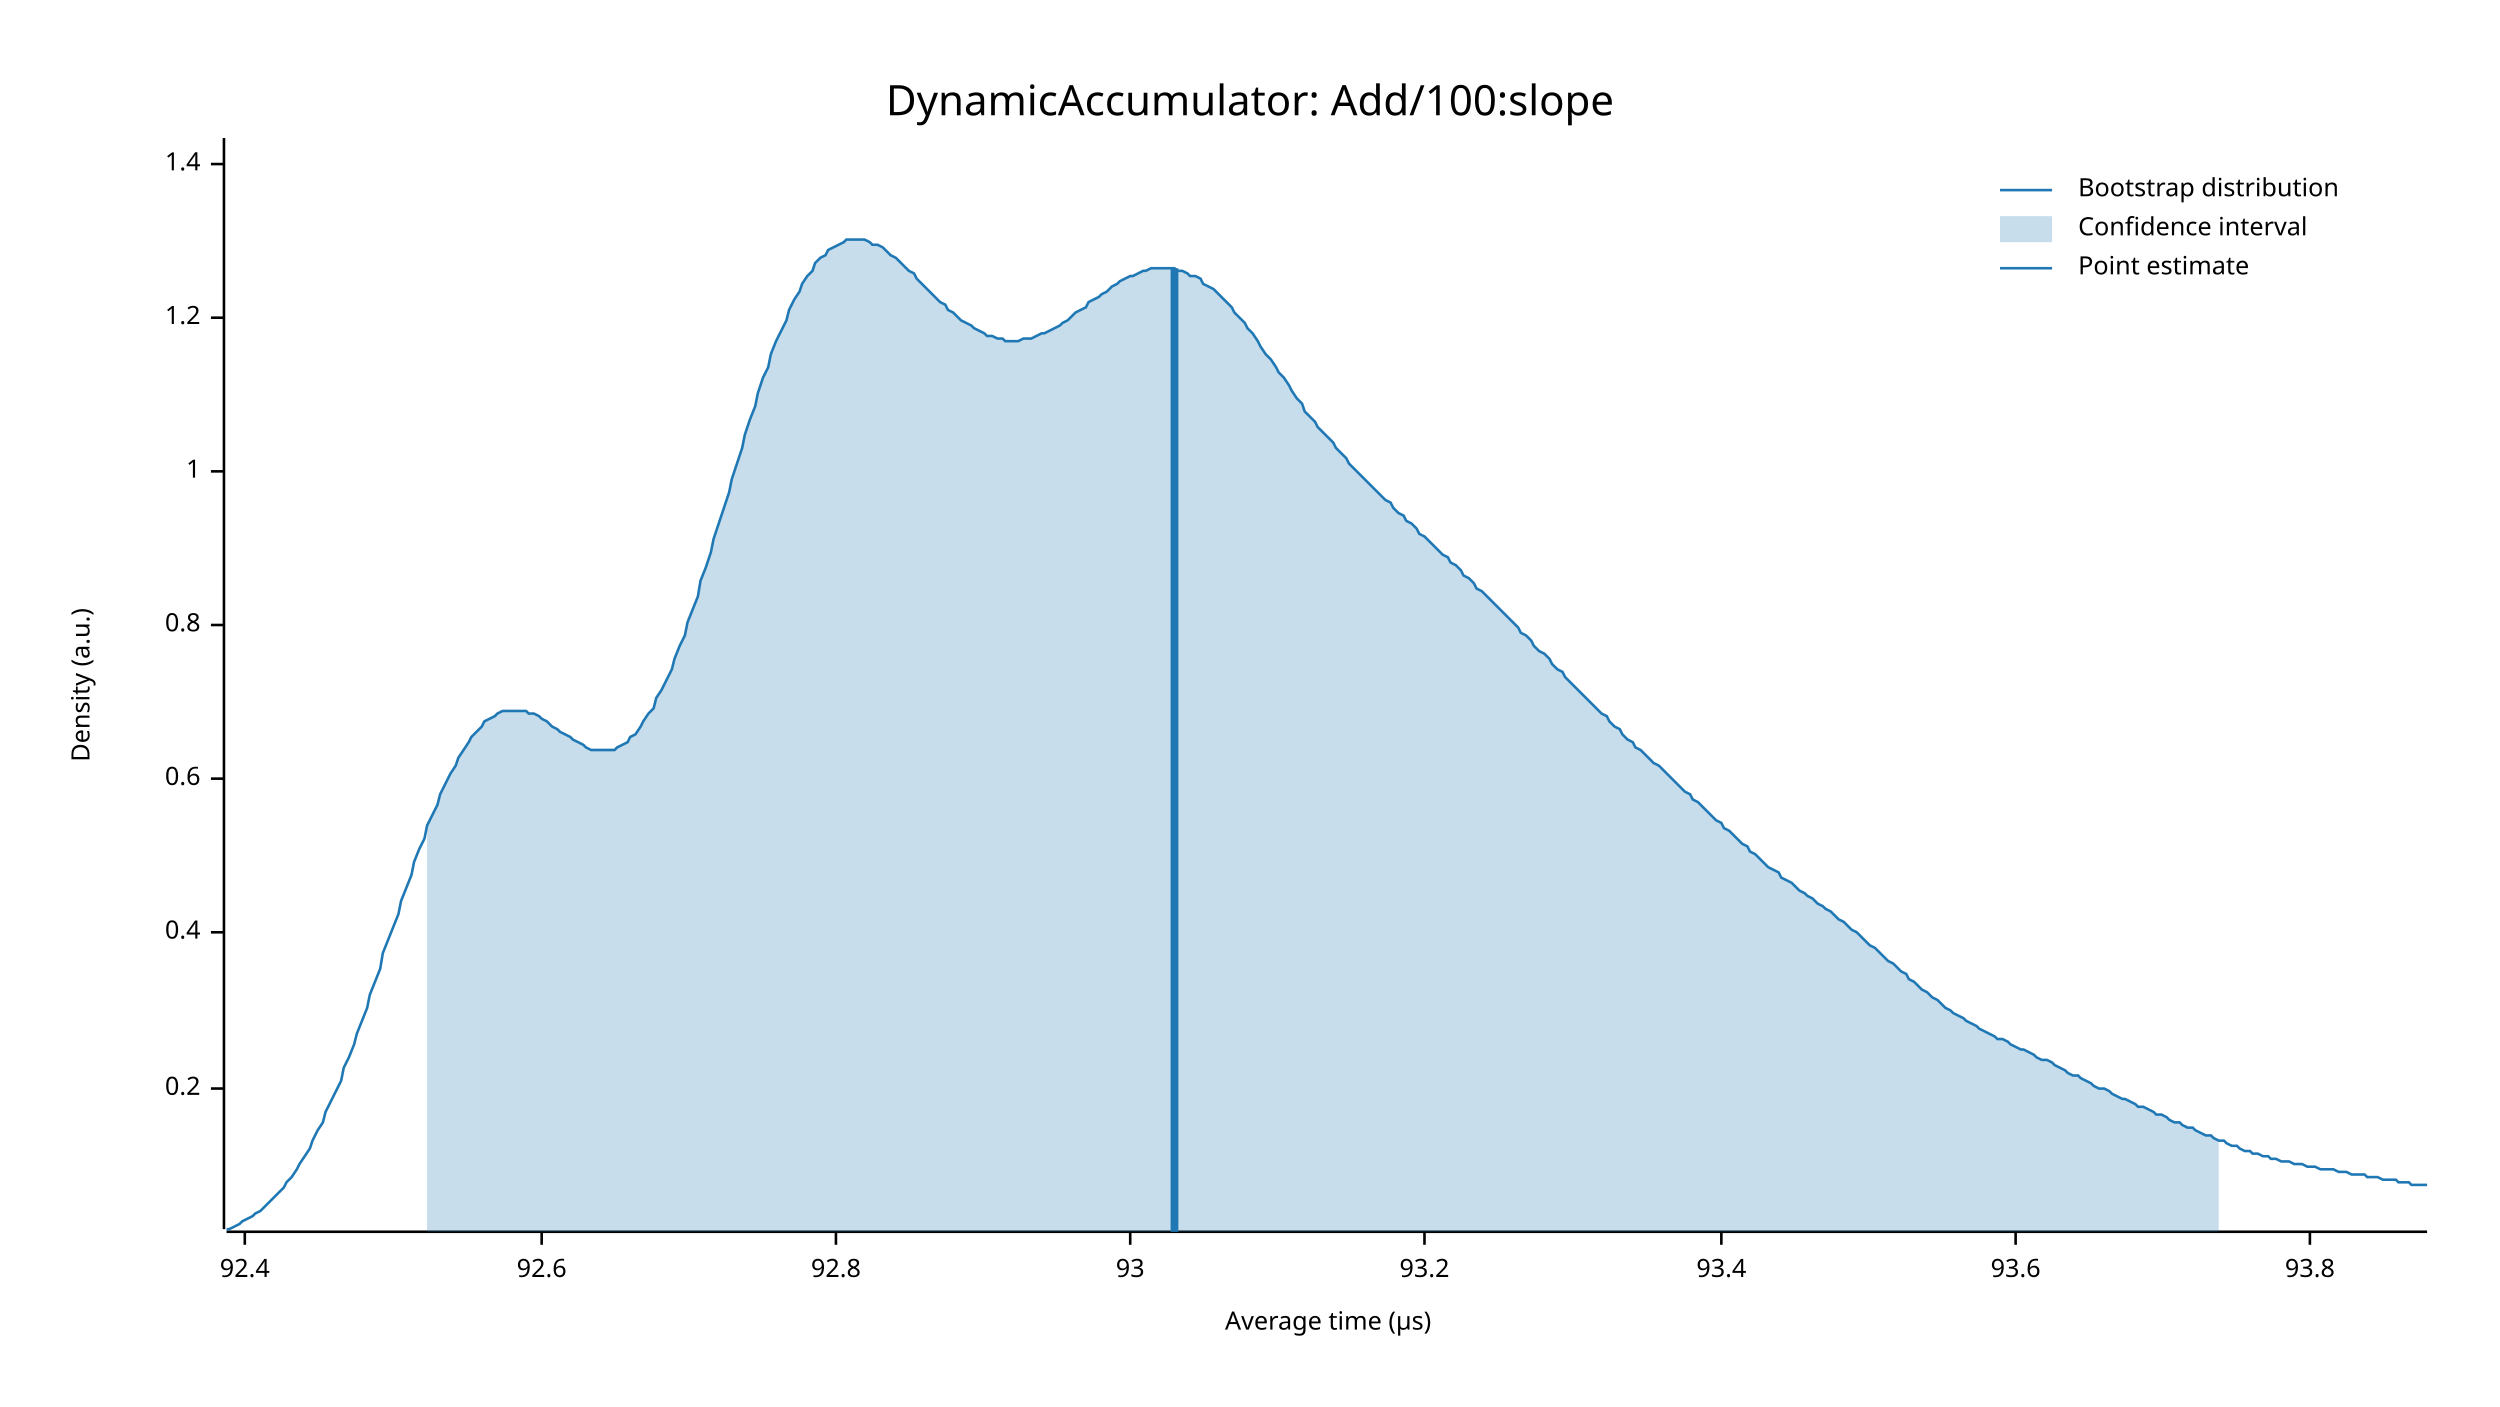
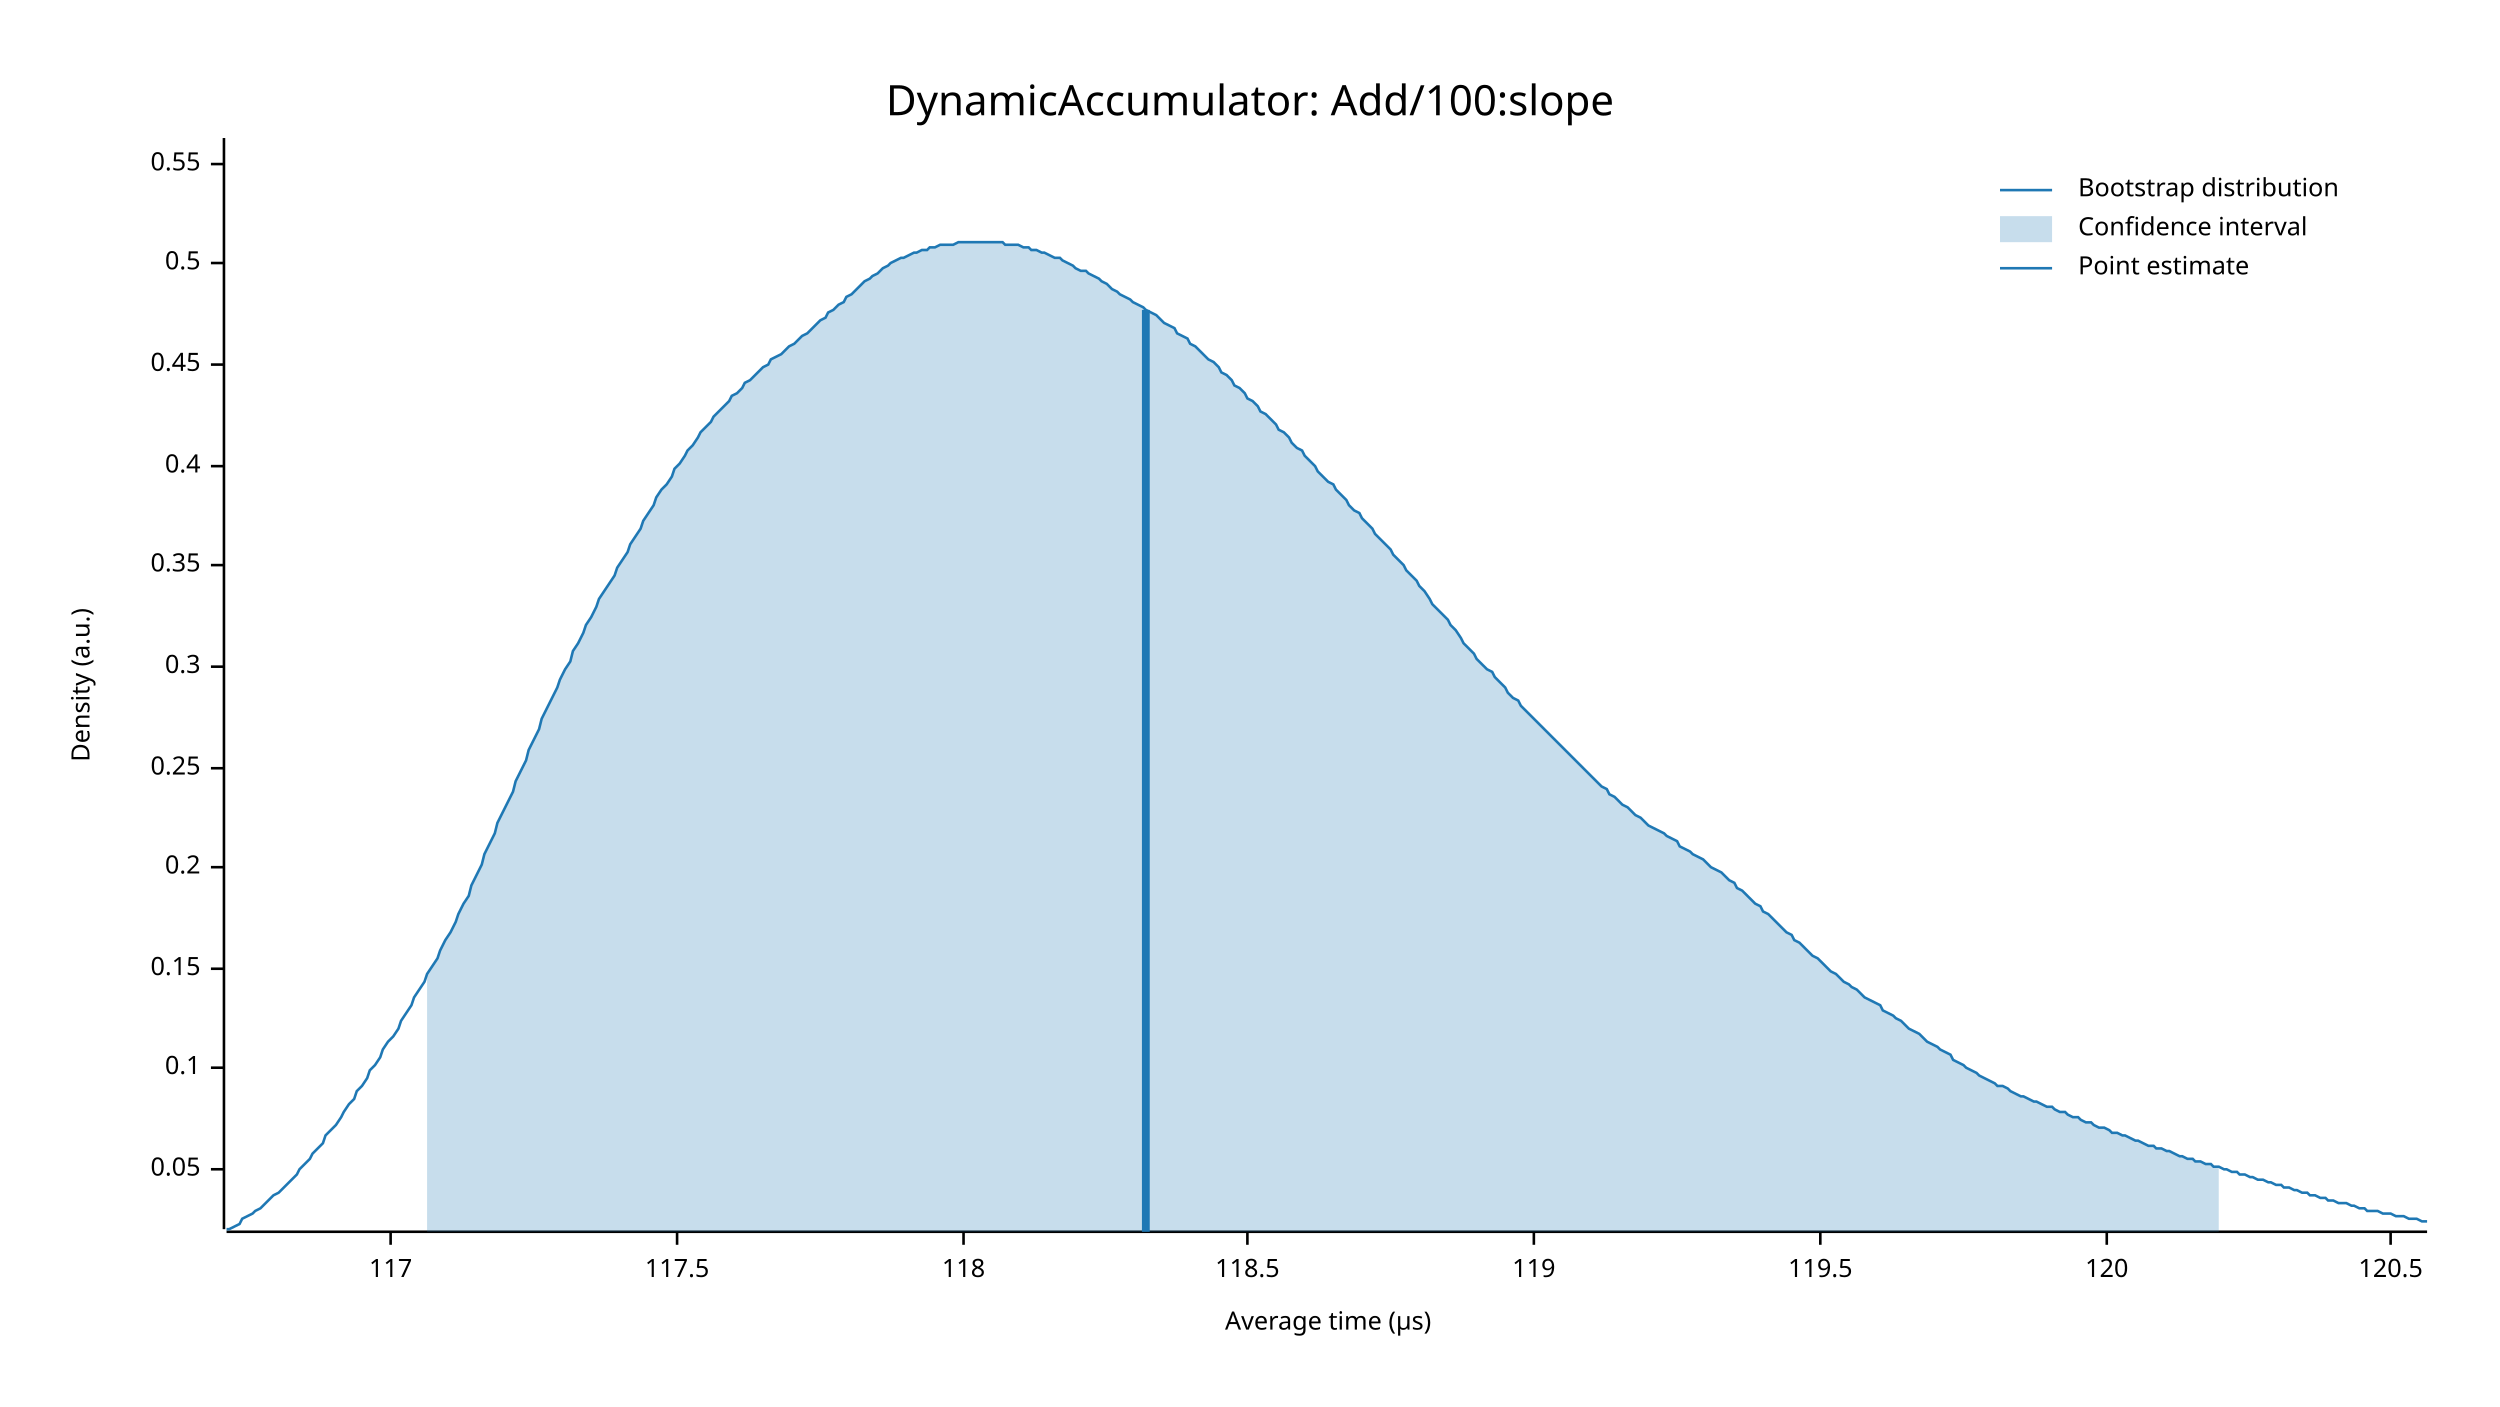
<svg xmlns="http://www.w3.org/2000/svg" width="960" height="540" viewBox="0 0 960 540">
  <text x="480" y="32" dy="0.76em" text-anchor="middle" font-family="sans-serif" font-size="16.129" opacity="1" fill="#000000">
DynamicAccumulator: Add/100:slope
</text>
  <text x="27" y="263" dy="0.76em" text-anchor="middle" font-family="sans-serif" font-size="9.677" opacity="1" fill="#000000" transform="rotate(270, 27, 263)">
Density (a.u.)
</text>
  <text x="510" y="513" dy="-0.5ex" text-anchor="middle" font-family="sans-serif" font-size="9.677" opacity="1" fill="#000000">
Average time (µs)
</text>
  <polyline fill="none" opacity="1" stroke="#000000" stroke-width="1" points="86,53 86,472 " />
-   <text x="77" y="418" dy="0.5ex" text-anchor="end" font-family="sans-serif" font-size="9.677" opacity="1" fill="#000000">
+   <text x="77" y="449" dy="0.5ex" text-anchor="end" font-family="sans-serif" font-size="9.677" opacity="1" fill="#000000">
+ 0.05
+ </text>
+   <polyline fill="none" opacity="1" stroke="#000000" stroke-width="1" points="81,449 86,449 " />
+   <text x="77" y="410" dy="0.5ex" text-anchor="end" font-family="sans-serif" font-size="9.677" opacity="1" fill="#000000">
+ 0.1
+ </text>
+   <polyline fill="none" opacity="1" stroke="#000000" stroke-width="1" points="81,410 86,410 " />
+   <text x="77" y="372" dy="0.5ex" text-anchor="end" font-family="sans-serif" font-size="9.677" opacity="1" fill="#000000">
+ 0.15
+ </text>
+   <polyline fill="none" opacity="1" stroke="#000000" stroke-width="1" points="81,372 86,372 " />
+   <text x="77" y="333" dy="0.5ex" text-anchor="end" font-family="sans-serif" font-size="9.677" opacity="1" fill="#000000">
0.2
</text>
-   <polyline fill="none" opacity="1" stroke="#000000" stroke-width="1" points="81,418 86,418 " />
-   <text x="77" y="358" dy="0.5ex" text-anchor="end" font-family="sans-serif" font-size="9.677" opacity="1" fill="#000000">
+   <polyline fill="none" opacity="1" stroke="#000000" stroke-width="1" points="81,333 86,333 " />
+   <text x="77" y="295" dy="0.5ex" text-anchor="end" font-family="sans-serif" font-size="9.677" opacity="1" fill="#000000">
+ 0.25
+ </text>
+   <polyline fill="none" opacity="1" stroke="#000000" stroke-width="1" points="81,295 86,295 " />
+   <text x="77" y="256" dy="0.5ex" text-anchor="end" font-family="sans-serif" font-size="9.677" opacity="1" fill="#000000">
+ 0.3
+ </text>
+   <polyline fill="none" opacity="1" stroke="#000000" stroke-width="1" points="81,256 86,256 " />
+   <text x="77" y="217" dy="0.5ex" text-anchor="end" font-family="sans-serif" font-size="9.677" opacity="1" fill="#000000">
+ 0.35
+ </text>
+   <polyline fill="none" opacity="1" stroke="#000000" stroke-width="1" points="81,217 86,217 " />
+   <text x="77" y="179" dy="0.5ex" text-anchor="end" font-family="sans-serif" font-size="9.677" opacity="1" fill="#000000">
0.4
</text>
-   <polyline fill="none" opacity="1" stroke="#000000" stroke-width="1" points="81,358 86,358 " />
-   <text x="77" y="299" dy="0.5ex" text-anchor="end" font-family="sans-serif" font-size="9.677" opacity="1" fill="#000000">
- 0.6
+   <polyline fill="none" opacity="1" stroke="#000000" stroke-width="1" points="81,179 86,179 " />
+   <text x="77" y="140" dy="0.5ex" text-anchor="end" font-family="sans-serif" font-size="9.677" opacity="1" fill="#000000">
+ 0.45
</text>
-   <polyline fill="none" opacity="1" stroke="#000000" stroke-width="1" points="81,299 86,299 " />
-   <text x="77" y="240" dy="0.5ex" text-anchor="end" font-family="sans-serif" font-size="9.677" opacity="1" fill="#000000">
- 0.8
+   <polyline fill="none" opacity="1" stroke="#000000" stroke-width="1" points="81,140 86,140 " />
+   <text x="77" y="101" dy="0.5ex" text-anchor="end" font-family="sans-serif" font-size="9.677" opacity="1" fill="#000000">
+ 0.5
</text>
-   <polyline fill="none" opacity="1" stroke="#000000" stroke-width="1" points="81,240 86,240 " />
-   <text x="77" y="181" dy="0.5ex" text-anchor="end" font-family="sans-serif" font-size="9.677" opacity="1" fill="#000000">
- 1
- </text>
-   <polyline fill="none" opacity="1" stroke="#000000" stroke-width="1" points="81,181 86,181 " />
-   <text x="77" y="122" dy="0.5ex" text-anchor="end" font-family="sans-serif" font-size="9.677" opacity="1" fill="#000000">
- 1.2
- </text>
-   <polyline fill="none" opacity="1" stroke="#000000" stroke-width="1" points="81,122 86,122 " />
+   <polyline fill="none" opacity="1" stroke="#000000" stroke-width="1" points="81,101 86,101 " />
  <text x="77" y="63" dy="0.5ex" text-anchor="end" font-family="sans-serif" font-size="9.677" opacity="1" fill="#000000">
- 1.4
+ 0.55
</text>
  <polyline fill="none" opacity="1" stroke="#000000" stroke-width="1" points="81,63 86,63 " />
  <polyline fill="none" opacity="1" stroke="#000000" stroke-width="1" points="87,473 932,473 " />
-   <text x="94" y="483" dy="0.76em" text-anchor="middle" font-family="sans-serif" font-size="9.677" opacity="1" fill="#000000">
- 92.4
+   <text x="150" y="483" dy="0.76em" text-anchor="middle" font-family="sans-serif" font-size="9.677" opacity="1" fill="#000000">
+ 117
</text>
-   <polyline fill="none" opacity="1" stroke="#000000" stroke-width="1" points="94,473 94,478 " />
-   <text x="208" y="483" dy="0.76em" text-anchor="middle" font-family="sans-serif" font-size="9.677" opacity="1" fill="#000000">
- 92.6
+   <polyline fill="none" opacity="1" stroke="#000000" stroke-width="1" points="150,473 150,478 " />
+   <text x="260" y="483" dy="0.76em" text-anchor="middle" font-family="sans-serif" font-size="9.677" opacity="1" fill="#000000">
+ 117.5
</text>
-   <polyline fill="none" opacity="1" stroke="#000000" stroke-width="1" points="208,473 208,478 " />
-   <text x="321" y="483" dy="0.76em" text-anchor="middle" font-family="sans-serif" font-size="9.677" opacity="1" fill="#000000">
- 92.8
+   <polyline fill="none" opacity="1" stroke="#000000" stroke-width="1" points="260,473 260,478 " />
+   <text x="370" y="483" dy="0.76em" text-anchor="middle" font-family="sans-serif" font-size="9.677" opacity="1" fill="#000000">
+ 118
</text>
-   <polyline fill="none" opacity="1" stroke="#000000" stroke-width="1" points="321,473 321,478 " />
-   <text x="434" y="483" dy="0.76em" text-anchor="middle" font-family="sans-serif" font-size="9.677" opacity="1" fill="#000000">
- 93
+   <polyline fill="none" opacity="1" stroke="#000000" stroke-width="1" points="370,473 370,478 " />
+   <text x="479" y="483" dy="0.76em" text-anchor="middle" font-family="sans-serif" font-size="9.677" opacity="1" fill="#000000">
+ 118.5
</text>
-   <polyline fill="none" opacity="1" stroke="#000000" stroke-width="1" points="434,473 434,478 " />
-   <text x="547" y="483" dy="0.76em" text-anchor="middle" font-family="sans-serif" font-size="9.677" opacity="1" fill="#000000">
- 93.2
+   <polyline fill="none" opacity="1" stroke="#000000" stroke-width="1" points="479,473 479,478 " />
+   <text x="589" y="483" dy="0.76em" text-anchor="middle" font-family="sans-serif" font-size="9.677" opacity="1" fill="#000000">
+ 119
</text>
-   <polyline fill="none" opacity="1" stroke="#000000" stroke-width="1" points="547,473 547,478 " />
-   <text x="661" y="483" dy="0.76em" text-anchor="middle" font-family="sans-serif" font-size="9.677" opacity="1" fill="#000000">
- 93.4
+   <polyline fill="none" opacity="1" stroke="#000000" stroke-width="1" points="589,473 589,478 " />
+   <text x="699" y="483" dy="0.76em" text-anchor="middle" font-family="sans-serif" font-size="9.677" opacity="1" fill="#000000">
+ 119.5
</text>
-   <polyline fill="none" opacity="1" stroke="#000000" stroke-width="1" points="661,473 661,478 " />
-   <text x="774" y="483" dy="0.76em" text-anchor="middle" font-family="sans-serif" font-size="9.677" opacity="1" fill="#000000">
- 93.6
+   <polyline fill="none" opacity="1" stroke="#000000" stroke-width="1" points="699,473 699,478 " />
+   <text x="809" y="483" dy="0.76em" text-anchor="middle" font-family="sans-serif" font-size="9.677" opacity="1" fill="#000000">
+ 120
</text>
-   <polyline fill="none" opacity="1" stroke="#000000" stroke-width="1" points="774,473 774,478 " />
-   <text x="887" y="483" dy="0.76em" text-anchor="middle" font-family="sans-serif" font-size="9.677" opacity="1" fill="#000000">
- 93.8
+   <polyline fill="none" opacity="1" stroke="#000000" stroke-width="1" points="809,473 809,478 " />
+   <text x="918" y="483" dy="0.76em" text-anchor="middle" font-family="sans-serif" font-size="9.677" opacity="1" fill="#000000">
+ 120.5
</text>
-   <polyline fill="none" opacity="1" stroke="#000000" stroke-width="1" points="887,473 887,478 " />
-   <polyline fill="none" opacity="1" stroke="#1F78B4" stroke-width="1" points="87,472 88,472 90,471 92,470 93,469 95,468 97,467 98,466 100,465 102,463 103,462 105,460 107,458 109,456 110,454 112,452 114,449 115,447 117,444 119,441 120,438 122,434 124,431 125,427 127,423 129,419 131,415 132,410 134,406 136,401 137,397 139,392 141,387 142,382 144,377 146,372 147,366 149,361 151,356 153,351 154,346 156,341 158,336 159,331 161,326 163,322 164,317 166,313 168,309 169,305 171,301 173,297 175,294 176,291 178,288 180,285 181,283 183,281 185,279 186,277 188,276 190,275 191,274 193,273 195,273 197,273 198,273 200,273 202,273 203,274 205,274 207,275 208,276 210,277 212,279 214,280 215,281 217,282 219,283 220,284 222,285 224,286 225,287 227,288 229,288 230,288 232,288 234,288 236,288 237,287 239,286 241,285 242,283 244,282 246,279 247,277 249,274 251,272 252,268 254,265 256,261 258,257 259,253 261,248 263,244 264,239 266,234 268,229 269,223 271,218 273,212 274,207 276,201 278,195 280,189 281,184 283,178 285,172 286,167 288,161 290,156 291,151 293,145 295,141 296,136 298,131 300,127 302,123 303,119 305,115 307,112 308,109 310,106 312,104 313,101 315,99 317,98 318,96 320,95 322,94 324,93 325,92 327,92 329,92 330,92 332,92 334,93 335,94 337,94 339,95 341,97 342,98 344,99 346,101 347,102 349,104 351,105 352,107 354,109 356,111 357,112 359,114 361,116 363,117 364,119 366,120 368,122 369,123 371,124 373,125 374,126 376,127 378,128 379,129 381,129 383,130 385,130 386,131 388,131 390,131 391,131 393,130 395,130 396,130 398,129 400,128 401,128 403,127 405,126 407,125 408,124 410,123 412,121 413,120 415,119 417,118 418,116 420,115 422,114 423,113 425,112 427,110 429,109 430,108 432,107 434,106 435,106 437,105 439,104 440,104 442,103 444,103 445,103 447,103 449,103 451,103 452,104 454,104 456,105 457,106 459,106 461,107 462,109 464,110 466,111 468,113 469,114 471,116 473,118 474,120 476,122 478,124 479,126 481,128 483,131 484,133 486,136 488,138 490,141 491,143 493,145 495,148 496,150 498,153 500,155 501,158 503,160 505,162 506,164 508,166 510,168 512,170 513,172 515,174 517,176 518,178 520,180 522,182 523,183 525,185 527,187 528,188 530,190 532,192 534,193 535,195 537,197 539,198 540,200 542,201 544,203 545,205 547,206 549,208 550,209 552,211 554,213 556,214 557,216 559,217 561,219 562,221 564,222 566,224 567,226 569,227 571,229 573,231 574,232 576,234 578,236 579,237 581,239 583,241 584,243 586,244 588,246 589,248 591,250 593,251 595,253 596,255 598,257 600,258 601,260 603,262 605,264 606,265 608,267 610,269 611,270 613,272 615,274 617,275 618,277 620,279 622,280 623,282 625,284 627,285 628,287 630,288 632,290 633,291 635,293 637,294 639,296 640,297 642,299 644,301 645,302 647,304 649,305 650,307 652,308 654,310 655,311 657,313 659,315 661,316 662,318 664,319 666,321 667,322 669,324 671,325 672,327 674,328 676,330 677,331 679,333 681,334 683,335 684,337 686,338 688,339 689,340 691,342 693,343 694,344 696,345 698,347 700,348 701,349 703,350 705,352 706,353 708,354 710,356 711,357 713,358 715,360 716,361 718,363 720,364 722,366 723,367 725,369 727,370 728,371 730,373 732,374 733,376 735,377 737,379 738,380 740,381 742,383 744,384 745,385 747,387 749,388 750,389 752,390 754,391 755,392 757,393 759,394 760,395 762,396 764,397 766,398 767,399 769,399 771,400 772,401 774,402 776,403 777,403 779,404 781,405 782,406 784,407 786,407 788,408 789,409 791,410 793,411 794,412 796,413 798,413 799,414 801,415 803,416 804,417 806,418 808,418 810,419 811,420 813,421 815,422 816,422 818,423 820,424 821,425 823,425 825,426 827,427 828,428 830,428 832,429 833,430 835,431 837,431 838,432 840,433 842,433 843,434 845,435 847,436 849,436 850,437 852,438 854,438 855,439 857,440 859,440 860,441 862,442 864,442 865,443 867,443 869,444 871,444 872,445 874,445 876,446 877,446 879,446 881,447 882,447 884,447 886,448 887,448 889,448 891,449 893,449 894,449 896,449 898,450 899,450 901,450 903,451 904,451 906,451 908,451 909,452 911,452 913,452 915,453 916,453 918,453 920,453 921,454 923,454 925,454 926,455 928,455 930,455 932,455 " />
-   <polygon opacity="0.25" fill="#1F78B4" points="164,317 166,313 168,309 169,305 171,301 173,297 175,294 176,291 178,288 180,285 181,283 183,281 185,279 186,277 188,276 190,275 191,274 193,273 195,273 197,273 198,273 200,273 202,273 203,274 205,274 207,275 208,276 210,277 212,279 214,280 215,281 217,282 219,283 220,284 222,285 224,286 225,287 227,288 229,288 230,288 232,288 234,288 236,288 237,287 239,286 241,285 242,283 244,282 246,279 247,277 249,274 251,272 252,268 254,265 256,261 258,257 259,253 261,248 263,244 264,239 266,234 268,229 269,223 271,218 273,212 274,207 276,201 278,195 280,189 281,184 283,178 285,172 286,167 288,161 290,156 291,151 293,145 295,141 296,136 298,131 300,127 302,123 303,119 305,115 307,112 308,109 310,106 312,104 313,101 315,99 317,98 318,96 320,95 322,94 324,93 325,92 327,92 329,92 330,92 332,92 334,93 335,94 337,94 339,95 341,97 342,98 344,99 346,101 347,102 349,104 351,105 352,107 354,109 356,111 357,112 359,114 361,116 363,117 364,119 366,120 368,122 369,123 371,124 373,125 374,126 376,127 378,128 379,129 381,129 383,130 385,130 386,131 388,131 390,131 391,131 393,130 395,130 396,130 398,129 400,128 401,128 403,127 405,126 407,125 408,124 410,123 412,121 413,120 415,119 417,118 418,116 420,115 422,114 423,113 425,112 427,110 429,109 430,108 432,107 434,106 435,106 437,105 439,104 440,104 442,103 444,103 445,103 447,103 449,103 451,103 452,104 454,104 456,105 457,106 459,106 461,107 462,109 464,110 466,111 468,113 469,114 471,116 473,118 474,120 476,122 478,124 479,126 481,128 483,131 484,133 486,136 488,138 490,141 491,143 493,145 495,148 496,150 498,153 500,155 501,158 503,160 505,162 506,164 508,166 510,168 512,170 513,172 515,174 517,176 518,178 520,180 522,182 523,183 525,185 527,187 528,188 530,190 532,192 534,193 535,195 537,197 539,198 540,200 542,201 544,203 545,205 547,206 549,208 550,209 552,211 554,213 556,214 557,216 559,217 561,219 562,221 564,222 566,224 567,226 569,227 571,229 573,231 574,232 576,234 578,236 579,237 581,239 583,241 584,243 586,244 588,246 589,248 591,250 593,251 595,253 596,255 598,257 600,258 601,260 603,262 605,264 606,265 608,267 610,269 611,270 613,272 615,274 617,275 618,277 620,279 622,280 623,282 625,284 627,285 628,287 630,288 632,290 633,291 635,293 637,294 639,296 640,297 642,299 644,301 645,302 647,304 649,305 650,307 652,308 654,310 655,311 657,313 659,315 661,316 662,318 664,319 666,321 667,322 669,324 671,325 672,327 674,328 676,330 677,331 679,333 681,334 683,335 684,337 686,338 688,339 689,340 691,342 693,343 694,344 696,345 698,347 700,348 701,349 703,350 705,352 706,353 708,354 710,356 711,357 713,358 715,360 716,361 718,363 720,364 722,366 723,367 725,369 727,370 728,371 730,373 732,374 733,376 735,377 737,379 738,380 740,381 742,383 744,384 745,385 747,387 749,388 750,389 752,390 754,391 755,392 757,393 759,394 760,395 762,396 764,397 766,398 767,399 769,399 771,400 772,401 774,402 776,403 777,403 779,404 781,405 782,406 784,407 786,407 788,408 789,409 791,410 793,411 794,412 796,413 798,413 799,414 801,415 803,416 804,417 806,418 808,418 810,419 811,420 813,421 815,422 816,422 818,423 820,424 821,425 823,425 825,426 827,427 828,428 830,428 832,429 833,430 835,431 837,431 838,432 840,433 842,433 843,434 845,435 847,436 849,436 850,437 852,438 852,473 164,473 " />
-   <polyline fill="none" opacity="1" stroke="#1F78B4" stroke-width="3" points="451,473 451,103 " />
+   <polyline fill="none" opacity="1" stroke="#000000" stroke-width="1" points="918,473 918,478 " />
+   <polyline fill="none" opacity="1" stroke="#1F78B4" stroke-width="1" points="87,472 88,472 90,471 92,470 93,468 95,467 97,466 98,465 100,464 102,462 103,461 105,459 107,458 109,456 110,455 112,453 114,451 115,449 117,447 119,445 120,443 122,441 124,439 125,436 127,434 129,432 131,429 132,427 134,424 136,422 137,419 139,417 141,414 142,411 144,409 146,406 147,403 149,400 151,398 153,395 154,392 156,389 158,386 159,383 161,380 163,377 164,374 166,371 168,368 169,365 171,361 173,358 175,354 176,351 178,347 180,344 181,340 183,336 185,332 186,328 188,324 190,320 191,316 193,312 195,308 197,304 198,300 200,296 202,292 203,288 205,284 207,280 208,276 210,272 212,268 214,264 215,261 217,257 219,254 220,250 222,247 224,243 225,240 227,237 229,233 230,230 232,227 234,224 236,221 237,218 239,215 241,212 242,209 244,206 246,203 247,200 249,197 251,194 252,191 254,188 256,186 258,183 259,180 261,178 263,175 264,173 266,171 268,168 269,166 271,164 273,162 274,160 276,158 278,156 280,154 281,152 283,151 285,149 286,147 288,146 290,144 291,143 293,141 295,140 296,138 298,137 300,136 302,134 303,133 305,132 307,130 308,129 310,128 312,126 313,125 315,123 317,122 318,120 320,119 322,117 324,116 325,114 327,113 329,111 330,110 332,108 334,107 335,106 337,105 339,103 341,102 342,101 344,100 346,99 347,99 349,98 351,97 352,97 354,96 356,96 357,95 359,95 361,94 363,94 364,94 366,94 368,93 369,93 371,93 373,93 374,93 376,93 378,93 379,93 381,93 383,93 385,93 386,94 388,94 390,94 391,94 393,95 395,95 396,96 398,96 400,97 401,97 403,98 405,99 407,99 408,100 410,101 412,102 413,103 415,104 417,104 418,105 420,106 422,107 423,108 425,109 427,111 429,112 430,113 432,114 434,115 435,116 437,117 439,118 440,119 442,120 444,121 445,122 447,124 449,125 451,126 452,128 454,129 456,130 457,132 459,133 461,135 462,136 464,138 466,139 468,141 469,143 471,144 473,146 474,148 476,149 478,151 479,153 481,154 483,156 484,158 486,159 488,161 490,163 491,165 493,166 495,168 496,170 498,172 500,173 501,175 503,177 505,179 506,181 508,183 510,185 512,186 513,188 515,190 517,192 518,194 520,196 522,197 523,199 525,201 527,203 528,205 530,207 532,209 534,211 535,213 537,215 539,217 540,219 542,221 544,223 545,225 547,227 549,230 550,232 552,234 554,236 556,238 557,240 559,242 561,245 562,247 564,249 566,251 567,253 569,255 571,257 573,258 574,260 576,262 578,264 579,266 581,268 583,269 584,271 586,273 588,275 589,276 591,278 593,280 595,282 596,283 598,285 600,287 601,288 603,290 605,292 606,293 608,295 610,297 611,298 613,300 615,302 617,303 618,305 620,306 622,308 623,309 625,310 627,312 628,313 630,314 632,316 633,317 635,318 637,319 639,320 640,321 642,322 644,323 645,325 647,326 649,327 650,328 652,329 654,330 655,331 657,333 659,334 661,335 662,336 664,338 666,339 667,341 669,342 671,344 672,345 674,347 676,348 677,350 679,351 681,353 683,355 684,356 686,358 688,359 689,361 691,362 693,364 694,365 696,367 698,368 700,370 701,371 703,373 705,374 706,375 708,377 710,378 711,379 713,380 715,382 716,383 718,384 720,385 722,386 723,388 725,389 727,390 728,391 730,392 732,394 733,395 735,396 737,397 738,398 740,400 742,401 744,402 745,403 747,404 749,405 750,407 752,408 754,409 755,410 757,411 759,412 760,413 762,414 764,415 766,416 767,417 769,417 771,418 772,419 774,420 776,421 777,421 779,422 781,423 782,423 784,424 786,425 788,425 789,426 791,427 793,427 794,428 796,429 798,429 799,430 801,431 803,431 804,432 806,433 808,433 810,434 811,435 813,435 815,436 816,436 818,437 820,438 821,438 823,439 825,440 827,440 828,441 830,441 832,442 833,442 835,443 837,444 838,444 840,445 842,445 843,446 845,446 847,447 849,447 850,448 852,448 854,449 855,449 857,450 859,450 860,451 862,451 864,452 865,452 867,453 869,453 871,454 872,454 874,455 876,455 877,456 879,456 881,457 882,457 884,458 886,458 887,459 889,459 891,460 893,460 894,461 896,461 898,462 899,462 901,462 903,463 904,463 906,464 908,464 909,465 911,465 913,465 915,466 916,466 918,466 920,467 921,467 923,467 925,468 926,468 928,468 930,469 932,469 " />
+   <polygon opacity="0.25" fill="#1F78B4" points="164,374 166,371 168,368 169,365 171,361 173,358 175,354 176,351 178,347 180,344 181,340 183,336 185,332 186,328 188,324 190,320 191,316 193,312 195,308 197,304 198,300 200,296 202,292 203,288 205,284 207,280 208,276 210,272 212,268 214,264 215,261 217,257 219,254 220,250 222,247 224,243 225,240 227,237 229,233 230,230 232,227 234,224 236,221 237,218 239,215 241,212 242,209 244,206 246,203 247,200 249,197 251,194 252,191 254,188 256,186 258,183 259,180 261,178 263,175 264,173 266,171 268,168 269,166 271,164 273,162 274,160 276,158 278,156 280,154 281,152 283,151 285,149 286,147 288,146 290,144 291,143 293,141 295,140 296,138 298,137 300,136 302,134 303,133 305,132 307,130 308,129 310,128 312,126 313,125 315,123 317,122 318,120 320,119 322,117 324,116 325,114 327,113 329,111 330,110 332,108 334,107 335,106 337,105 339,103 341,102 342,101 344,100 346,99 347,99 349,98 351,97 352,97 354,96 356,96 357,95 359,95 361,94 363,94 364,94 366,94 368,93 369,93 371,93 373,93 374,93 376,93 378,93 379,93 381,93 383,93 385,93 386,94 388,94 390,94 391,94 393,95 395,95 396,96 398,96 400,97 401,97 403,98 405,99 407,99 408,100 410,101 412,102 413,103 415,104 417,104 418,105 420,106 422,107 423,108 425,109 427,111 429,112 430,113 432,114 434,115 435,116 437,117 439,118 440,119 442,120 444,121 445,122 447,124 449,125 451,126 452,128 454,129 456,130 457,132 459,133 461,135 462,136 464,138 466,139 468,141 469,143 471,144 473,146 474,148 476,149 478,151 479,153 481,154 483,156 484,158 486,159 488,161 490,163 491,165 493,166 495,168 496,170 498,172 500,173 501,175 503,177 505,179 506,181 508,183 510,185 512,186 513,188 515,190 517,192 518,194 520,196 522,197 523,199 525,201 527,203 528,205 530,207 532,209 534,211 535,213 537,215 539,217 540,219 542,221 544,223 545,225 547,227 549,230 550,232 552,234 554,236 556,238 557,240 559,242 561,245 562,247 564,249 566,251 567,253 569,255 571,257 573,258 574,260 576,262 578,264 579,266 581,268 583,269 584,271 586,273 588,275 589,276 591,278 593,280 595,282 596,283 598,285 600,287 601,288 603,290 605,292 606,293 608,295 610,297 611,298 613,300 615,302 617,303 618,305 620,306 622,308 623,309 625,310 627,312 628,313 630,314 632,316 633,317 635,318 637,319 639,320 640,321 642,322 644,323 645,325 647,326 649,327 650,328 652,329 654,330 655,331 657,333 659,334 661,335 662,336 664,338 666,339 667,341 669,342 671,344 672,345 674,347 676,348 677,350 679,351 681,353 683,355 684,356 686,358 688,359 689,361 691,362 693,364 694,365 696,367 698,368 700,370 701,371 703,373 705,374 706,375 708,377 710,378 711,379 713,380 715,382 716,383 718,384 720,385 722,386 723,388 725,389 727,390 728,391 730,392 732,394 733,395 735,396 737,397 738,398 740,400 742,401 744,402 745,403 747,404 749,405 750,407 752,408 754,409 755,410 757,411 759,412 760,413 762,414 764,415 766,416 767,417 769,417 771,418 772,419 774,420 776,421 777,421 779,422 781,423 782,423 784,424 786,425 788,425 789,426 791,427 793,427 794,428 796,429 798,429 799,430 801,431 803,431 804,432 806,433 808,433 810,434 811,435 813,435 815,436 816,436 818,437 820,438 821,438 823,439 825,440 827,440 828,441 830,441 832,442 833,442 835,443 837,444 838,444 840,445 842,445 843,446 845,446 847,447 849,447 850,448 852,448 852,473 164,473 " />
+   <polyline fill="none" opacity="1" stroke="#1F78B4" stroke-width="3" points="440,473 440,119 " />
  <text x="798" y="68" dy="0.76em" text-anchor="start" font-family="sans-serif" font-size="9.677" opacity="1" fill="#000000">
Bootstrap distribution
</text>
  <text x="798" y="83" dy="0.76em" text-anchor="start" font-family="sans-serif" font-size="9.677" opacity="1" fill="#000000">
Confidence interval
</text>
  <text x="798" y="98" dy="0.76em" text-anchor="start" font-family="sans-serif" font-size="9.677" opacity="1" fill="#000000">
Point estimate
</text>
  <polyline fill="none" opacity="1" stroke="#1F78B4" stroke-width="1" points="768,73 788,73 " />
  <rect x="768" y="83" width="20" height="10" opacity="0.25" fill="#1F78B4" stroke="none" />
  <polyline fill="none" opacity="1" stroke="#1F78B4" stroke-width="1" points="768,103 788,103 " />
</svg>
